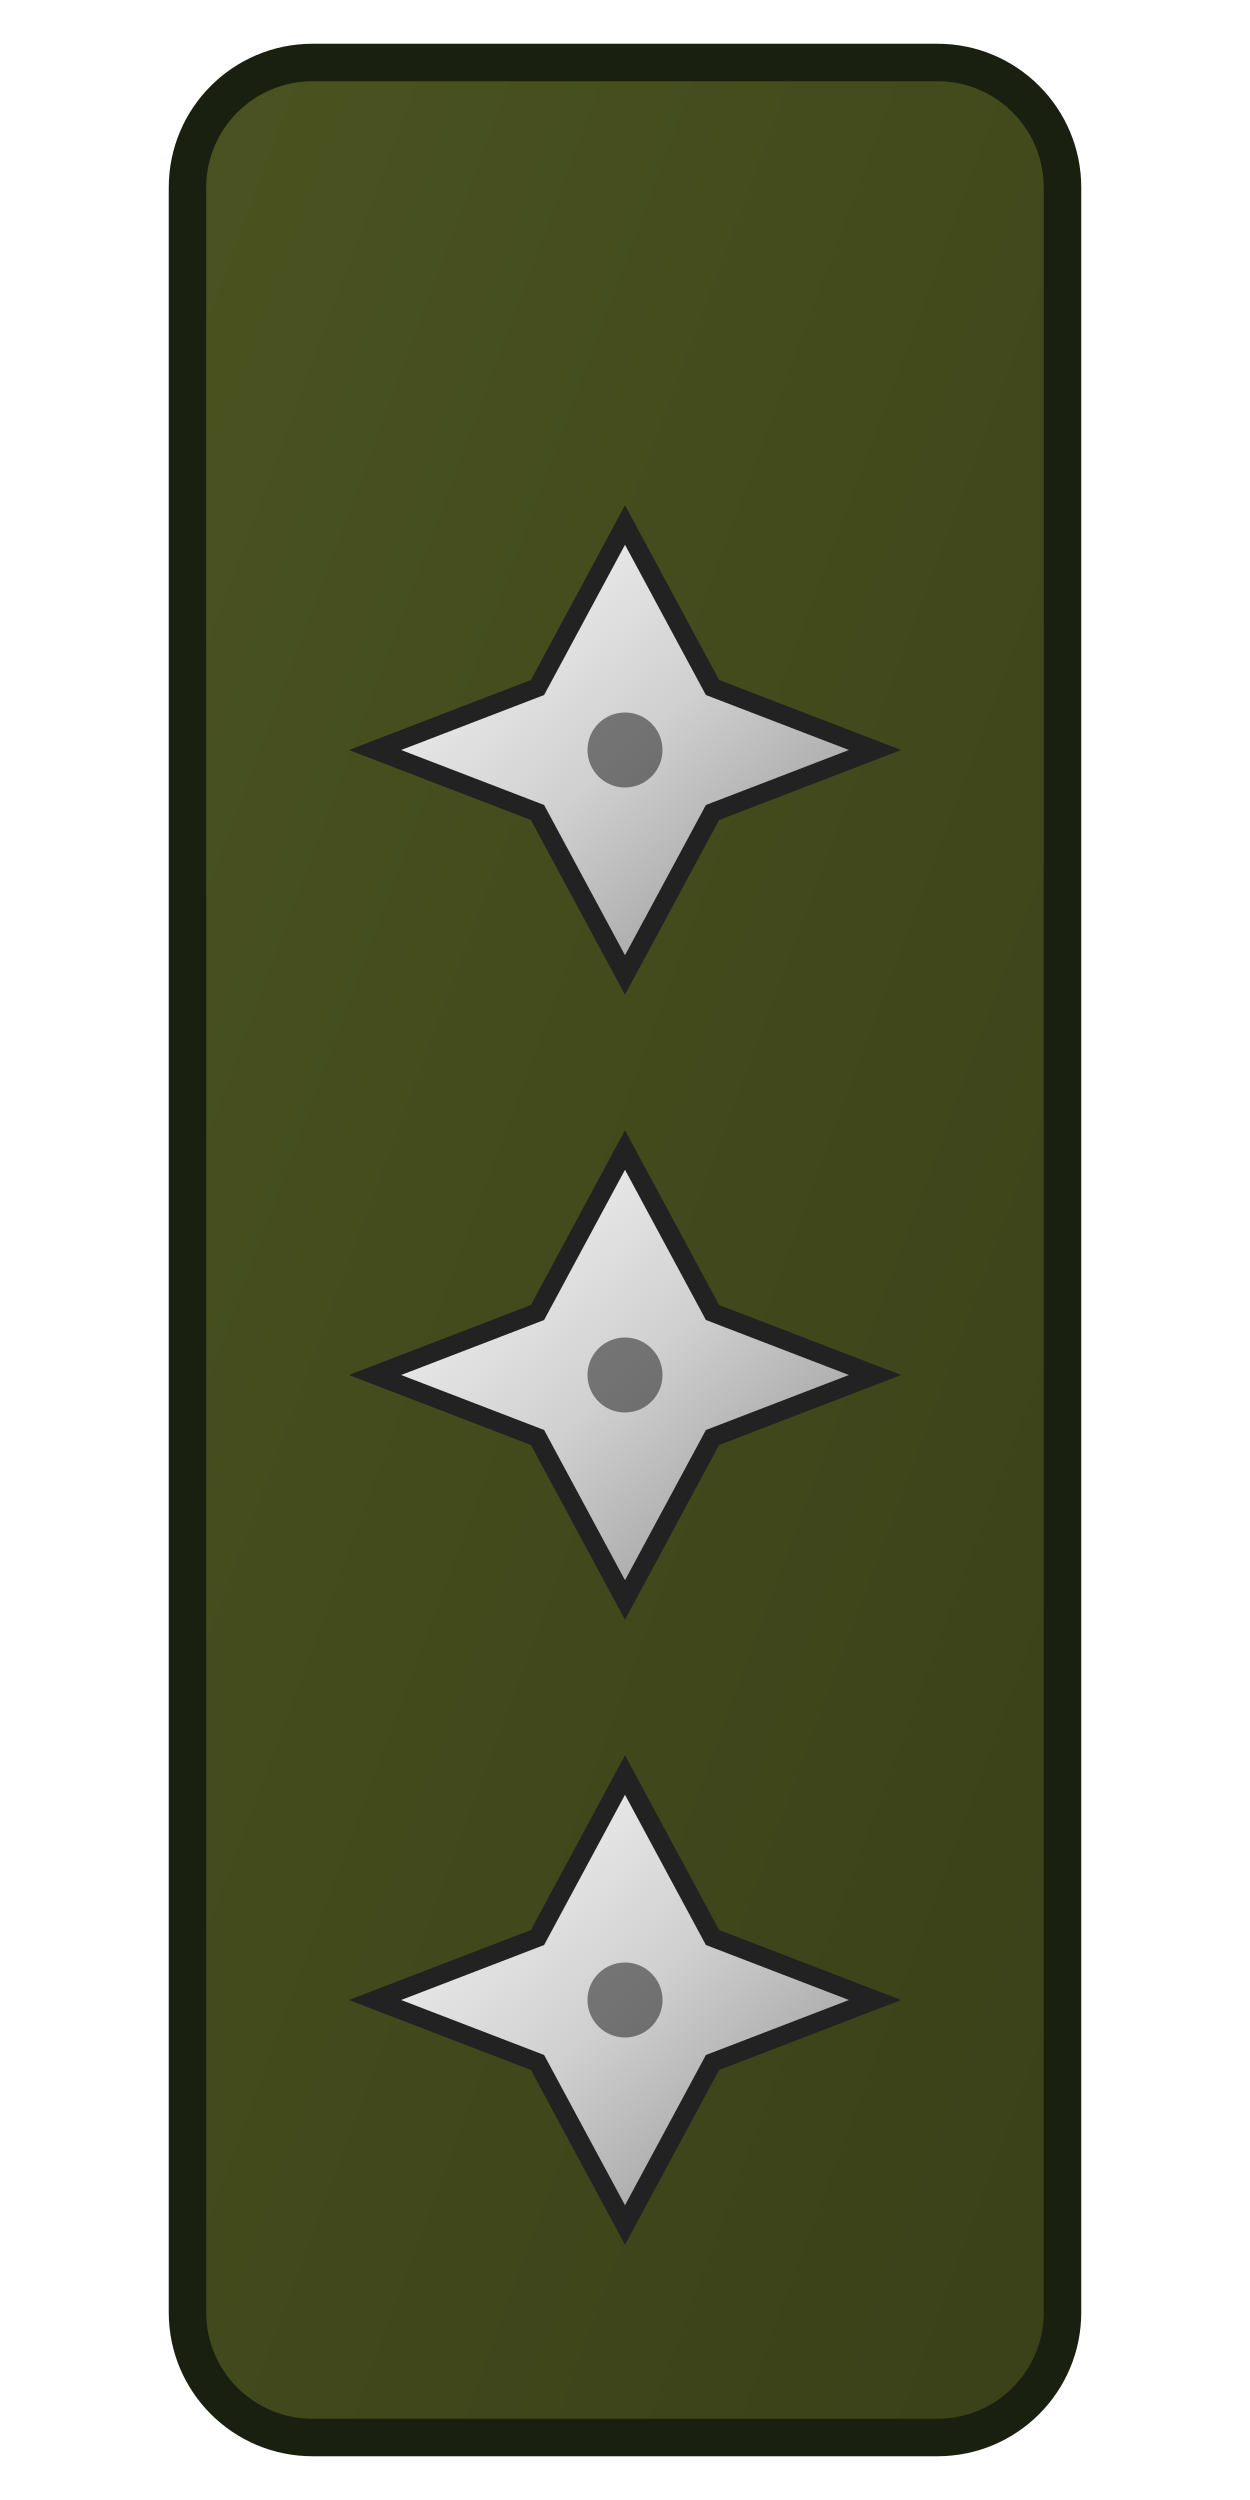
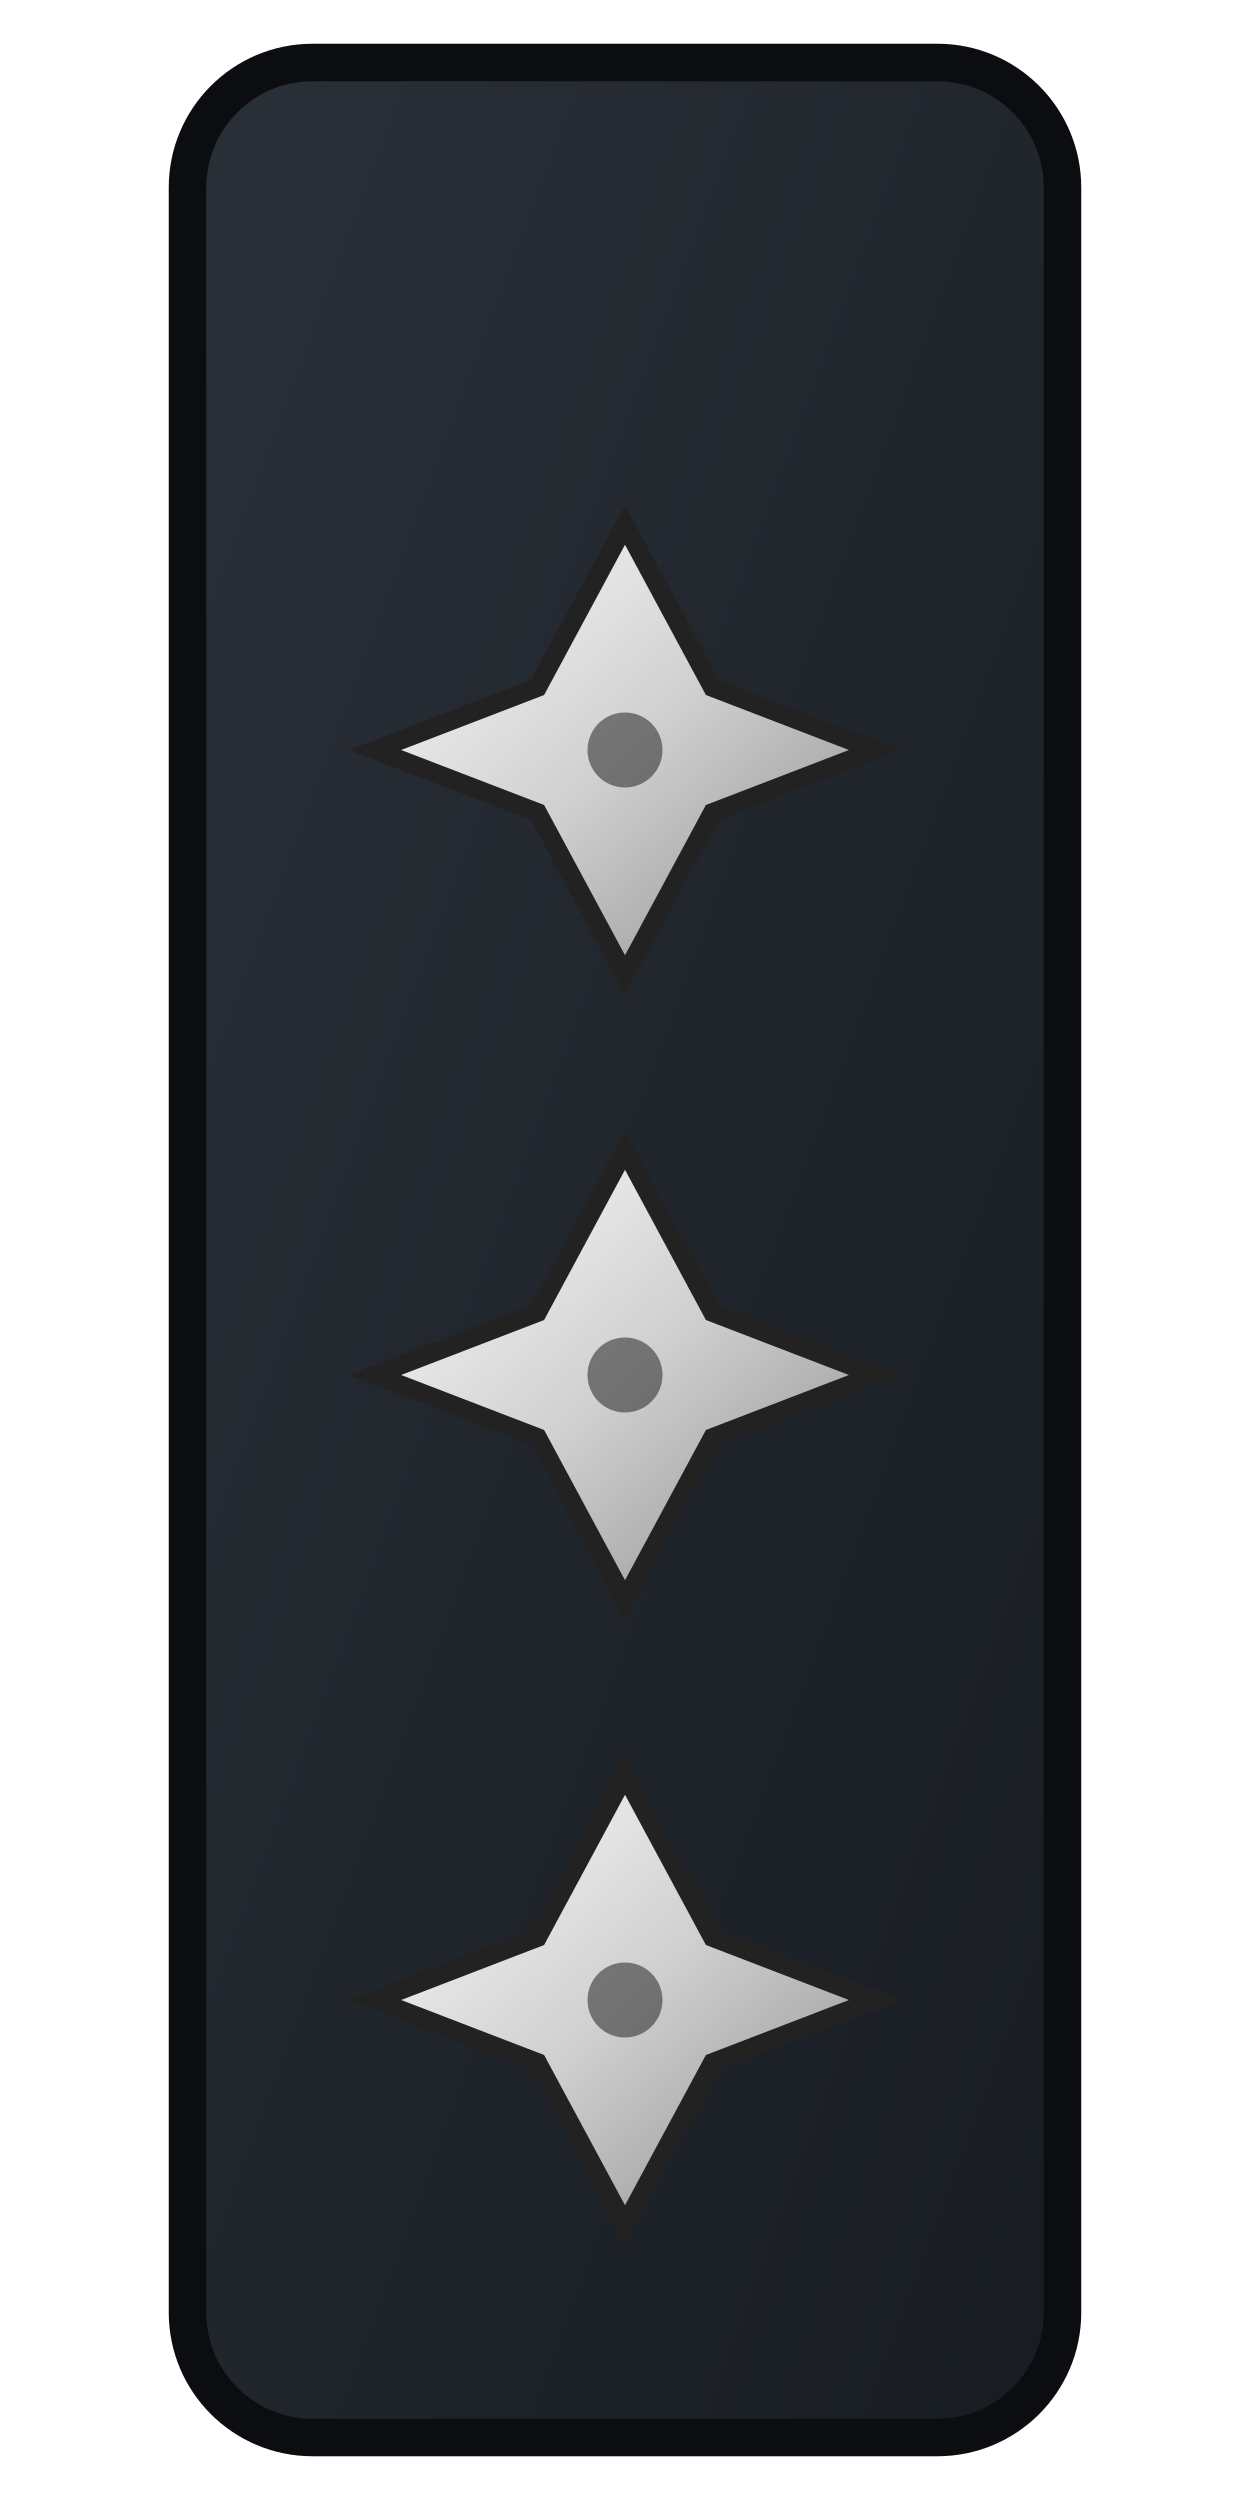
<svg xmlns="http://www.w3.org/2000/svg" viewBox="0 0 100 200" width="100" height="200">
  <defs>
    <linearGradient id="bgGrad" x1="0" y1="0" x2="1" y2="1">
-       <stop offset="0%" stop-color="#4a5320" />
-       <stop offset="100%" stop-color="#3a4018" />
+       <stop offset="0%" stop-color="#2a3038" />
+       <stop offset="100%" stop-color="#181c22" />
    </linearGradient>
    <linearGradient id="silverGrad" x1="0" y1="0" x2="1" y2="1">
      <stop offset="0%" stop-color="#ffffff" />
      <stop offset="50%" stop-color="#d0d0d0" />
      <stop offset="100%" stop-color="#888888" />
    </linearGradient>
    <linearGradient id="goldGrad" x1="0" y1="0" x2="1" y2="1">
      <stop offset="0%" stop-color="#fff7a8" />
      <stop offset="40%" stop-color="#e2ba46" />
      <stop offset="100%" stop-color="#aa7c11" />
    </linearGradient>
    <linearGradient id="altgoldGrad" x1="0" y1="0" x2="1" y2="1">
      <stop offset="0%" stop-color="#f0ca8b" />
      <stop offset="50%" stop-color="#c98138" />
      <stop offset="100%" stop-color="#914d14" />
    </linearGradient>
  </defs>
-   <rect x="15" y="5" width="70" height="190" rx="10" fill="url(#bgGrad)" stroke="#1a2010" stroke-width="3" />
+   <rect x="15" y="5" width="70" height="190" rx="10" fill="url(#bgGrad)" stroke="#0b0d10" stroke-width="3" />
  <polygon points="50,42 57,55 70,60 57,65 50,78 43,65 30,60 43,55" fill="url(#silverGrad)" stroke="#222" stroke-width="1.5" />
  <circle cx="50" cy="60" r="3" fill="#333" opacity="0.6" />
  <polygon points="50,92 57,105 70,110 57,115 50,128 43,115 30,110 43,105" fill="url(#silverGrad)" stroke="#222" stroke-width="1.5" />
  <circle cx="50" cy="110" r="3" fill="#333" opacity="0.6" />
  <polygon points="50,142 57,155 70,160 57,165 50,178 43,165 30,160 43,155" fill="url(#silverGrad)" stroke="#222" stroke-width="1.5" />
  <circle cx="50" cy="160" r="3" fill="#333" opacity="0.6" />
</svg>
